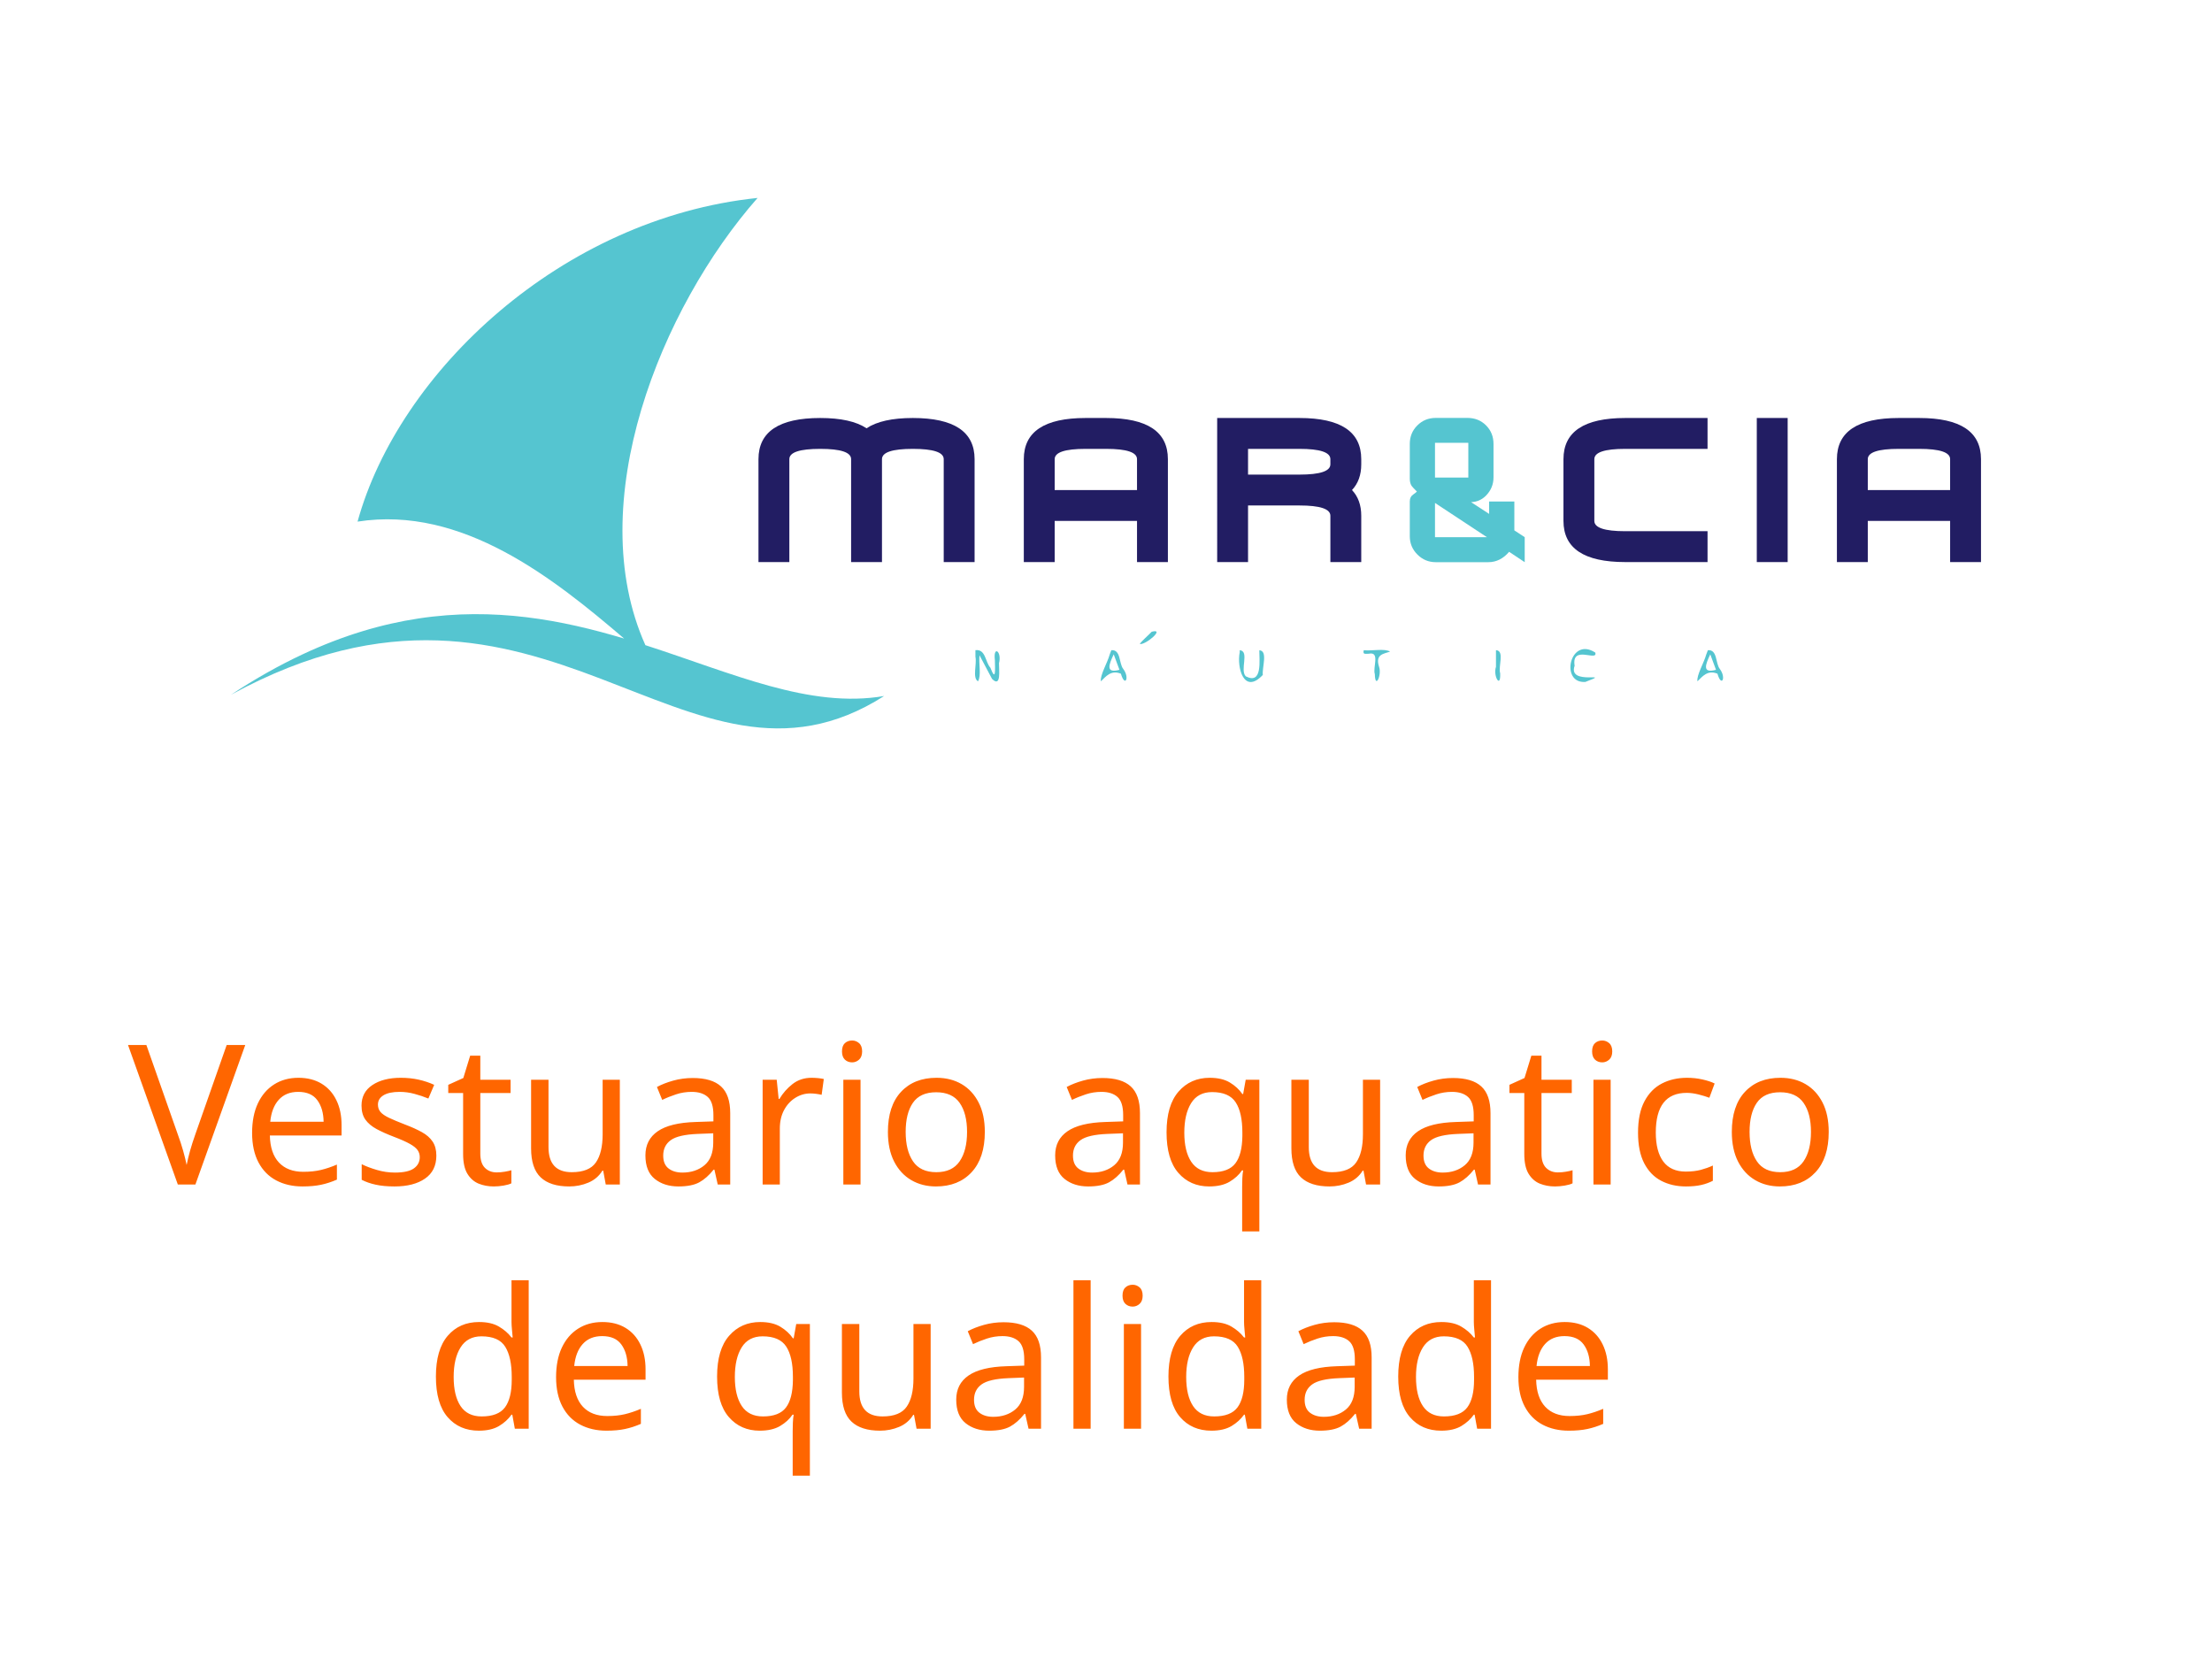
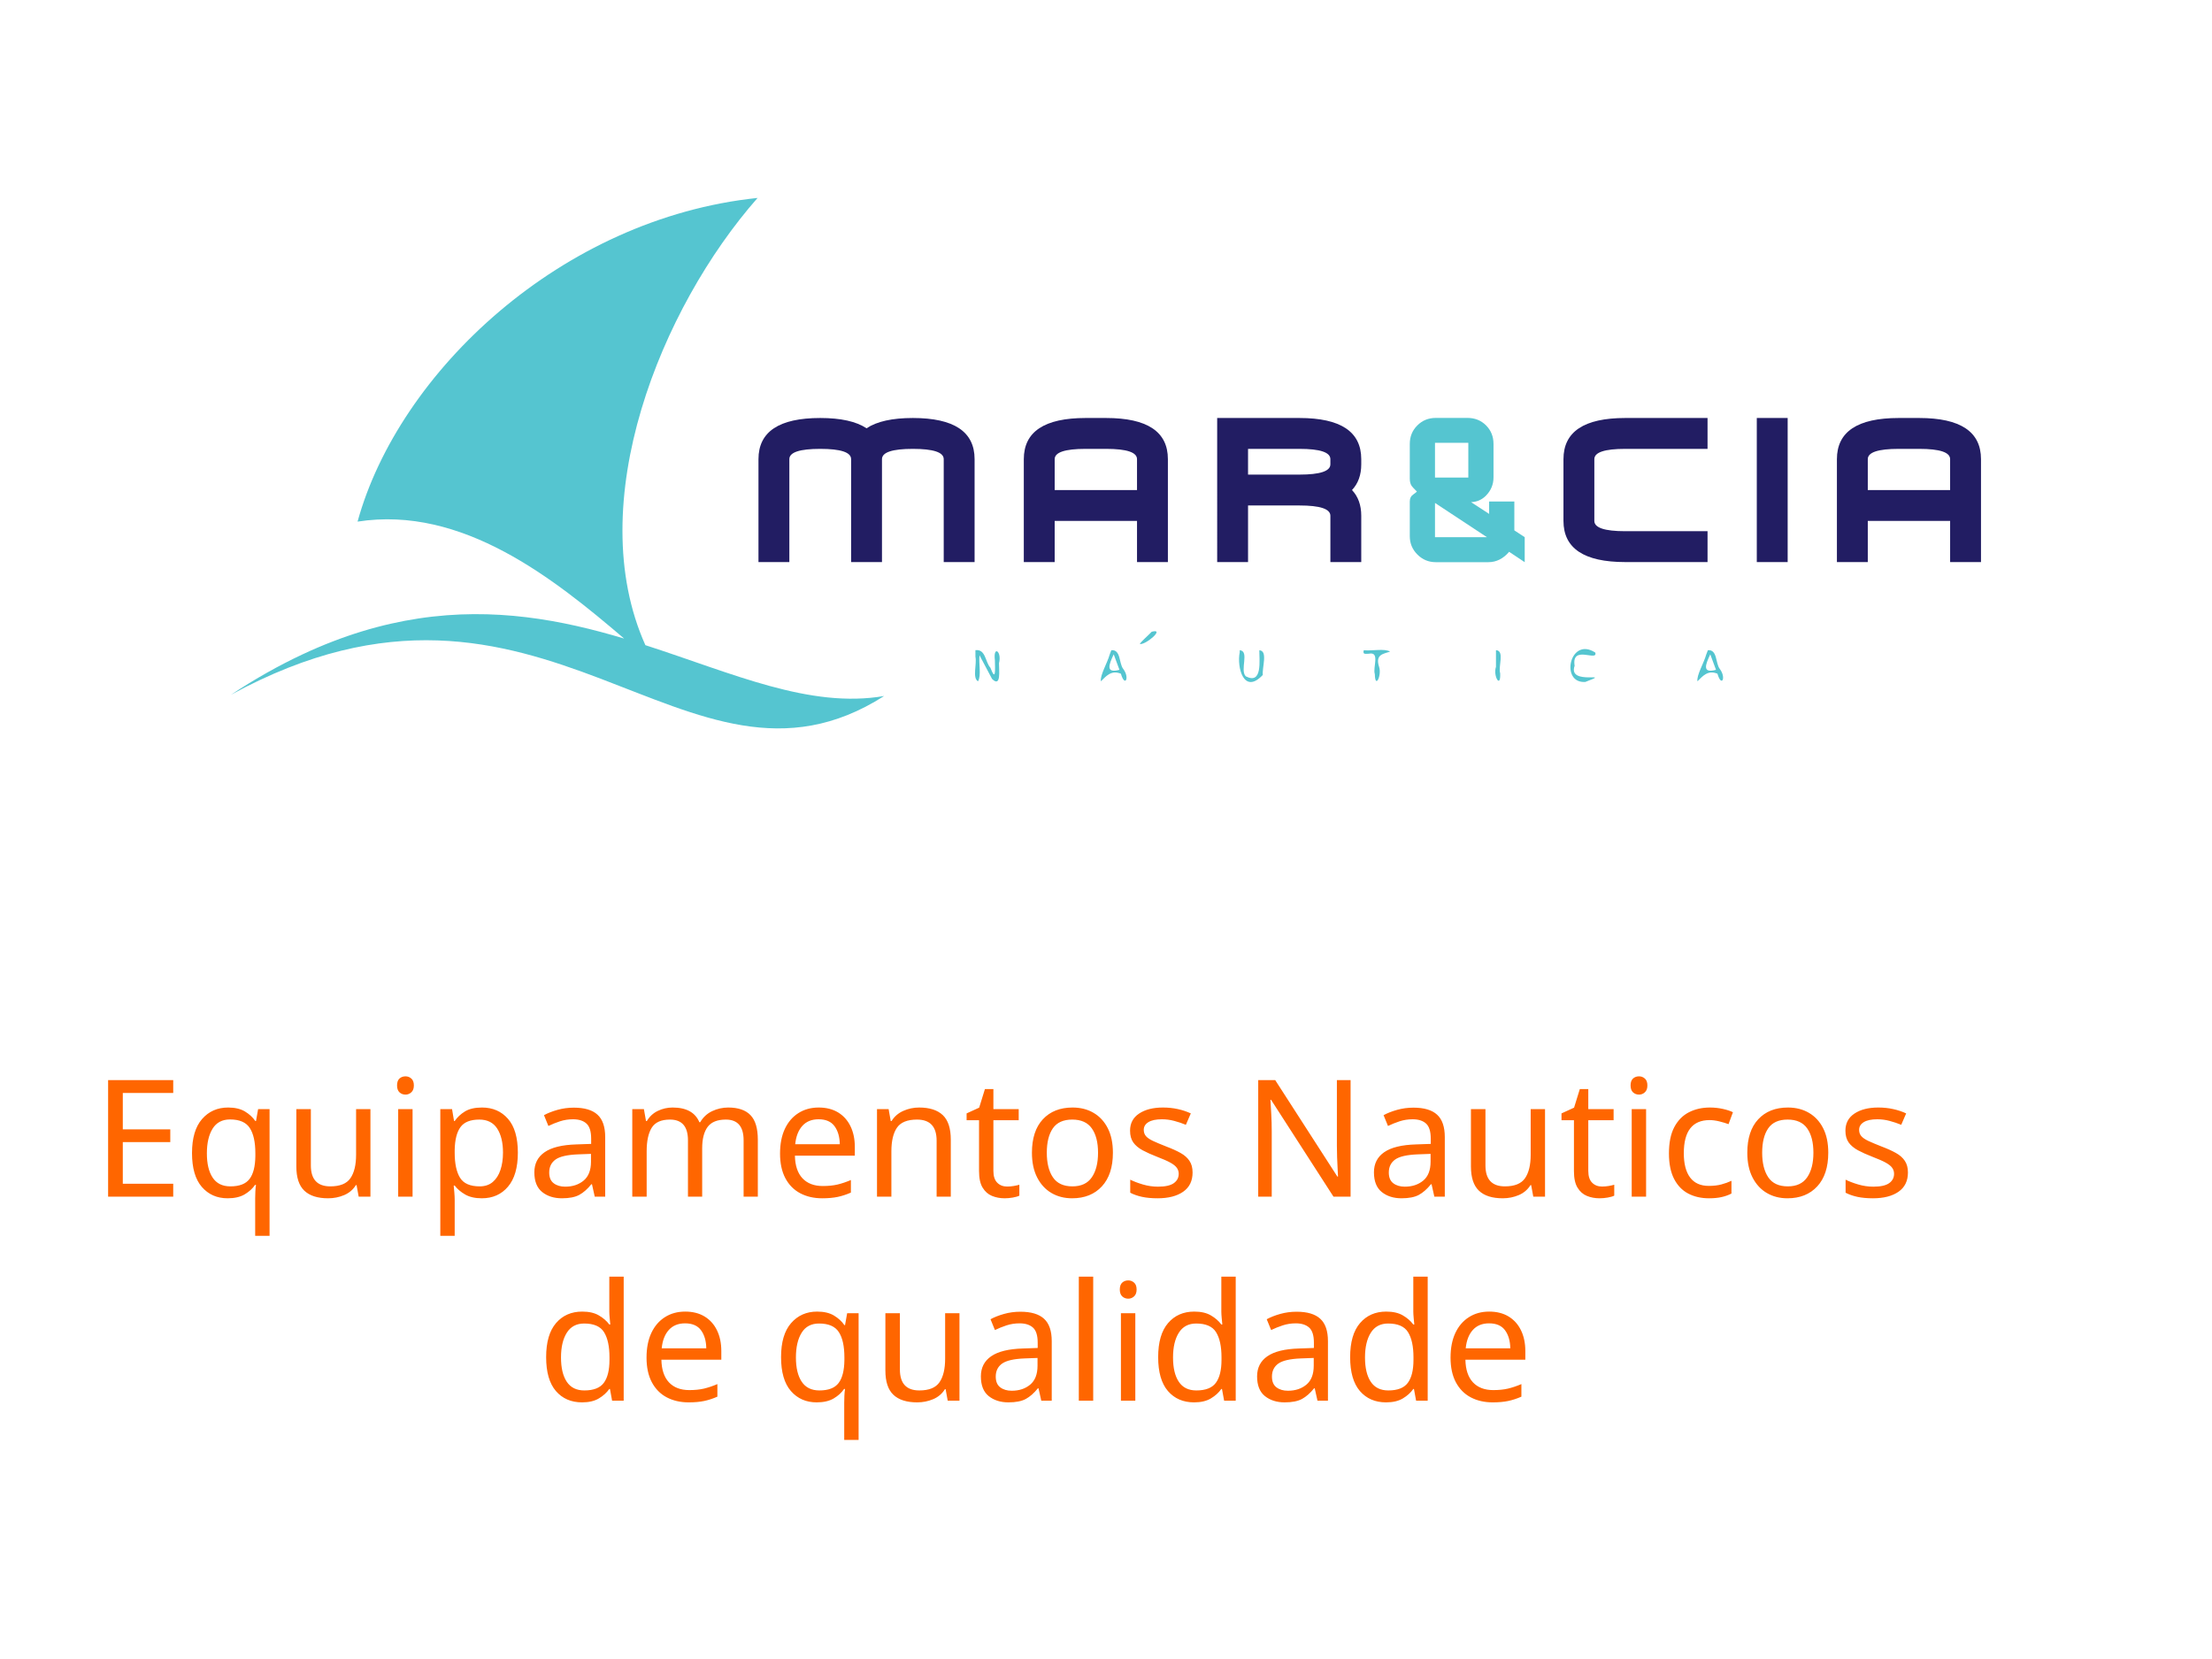
<svg xmlns="http://www.w3.org/2000/svg" width="800" height="600" version="1.1" viewBox="0 0 800 600" xml:space="preserve">
  <g transform="matrix(.80527 0 0 .80527 83.545 3.763)">
    <g transform="matrix(1.9805,0,0,-1.9805,-440.69,792.8)" fill="#221d63" font-size="47.796px" stroke-width=".673">
      <g transform="matrix(1,0,0,-1,586.69,275.2)" aria-label="A">
        <path d="m7.001-9.335v9.335h-7.001v-23.338q0-9.335 14.003-9.335h4.668q14.003 0 14.003 9.335v23.338h-7.001v-9.335zm7.001-16.337q-7.001 0-7.001 2.334v7.001h18.67v-7.001q0-2.334-7.001-2.334zm-25.171-7.001v32.673h-7.001v-32.673zm-36.839 0h18.67v7.001h-18.67q-7.001 0-7.001 2.334v14.003q0 2.334 7.001 2.334h18.67v7.001h-18.67q-14.003 0-14.003-9.335v-14.003q0-9.335 14.003-9.335zm-85.531 7.001v5.835h11.669q7.001 0 7.001-2.334v-1.167q0-2.334-7.001-2.334zm-7.001-7.001h18.67q14.003 0 14.003 9.335v1.167q0 3.617-2.1 5.835 2.1 2.217 2.1 5.835v10.502h-7.001v-10.502q0-2.334-7.001-2.334h-11.669v12.836h-7.001zm-36.849 23.338v9.335h-7.001v-23.338q0-9.335 14.003-9.335h4.668q14.003 0 14.003 9.335v23.338h-7.001v-9.335zm7.001-16.337q-7.001 0-7.001 2.334v7.001h18.67v-7.001q0-2.334-7.001-2.334zm-60.17 0q-7.001 0-7.001 2.334v23.338h-7.001v-23.338q0-9.335 14.003-9.335 7.001 0 10.502 2.334 3.501-2.334 10.502-2.334 14.003 0 14.003 9.335v23.338h-7.001v-23.338q0-2.334-7.001-2.334t-7.001 2.334v23.338h-7.001v-23.338q0-2.334-7.001-2.334z" stroke-width=".673" />
      </g>
    </g>
    <g fill="#55c5d0">
      <path d="m540.74 209.81h14.967v-15.606h-14.967zm0 11.4v15.372h23.314zm35.635 12.32 4.657 3.052v11.23l-6.993-4.657c-2.647 3.099-5.763 4.657-9.345 4.657h-23.595c-3.223 0-5.981-1.137-8.254-3.427-2.289-2.274-3.426-5.03-3.426-8.254v-15.559c0-1.433 0.545-2.508 1.651-3.239 0.67-0.452 1.183-0.872 1.542-1.231-1.339-1.339-2.134-2.196-2.368-2.554-0.545-0.825-0.825-1.901-0.825-3.239v-15.606c0-3.286 1.121-6.058 3.38-8.301 2.243-2.258 5.015-3.38 8.301-3.38h14.235c3.317 0 6.09 1.121 8.333 3.348 2.227 2.243 3.348 5.015 3.348 8.332v15.014c0 3.193-1.137 5.934-3.426 8.255-1.822 1.822-4.034 2.788-6.65 2.881l8.114 5.28v-5.56h11.322z" stroke-width="1.333" />
      <path d="m293.34 307.92c-33.411 5.748-67.944-10.163-107.23-22.835-28.602-63.825 6.962-151.55 50.389-200.86-88.137 9.175-161.16 78.199-179.66 145.37 47.169-7.347 88.32 25.742 119.72 52.52-27.931-8.36-58.311-14.176-92.37-9.014-16.475 2.498-33.811 7.564-52.146 16.153-10.354 4.851-21.029 10.826-32.046 18.096 141.14-77.069 203.85 57.678 293.33 0.573z" fill-rule="evenodd" stroke-width="1.333" />
      <g transform="matrix(1.9805,0,0,-1.9805,-440.69,792.8)" stroke-width=".673">
        <g transform="matrix(.96398 0 -.26596 -.96398 423.2 247.36)" aria-label="´">
          <path d="m4.966-12.496c3.077-0.879-0.695 3.286-2.029 2.869 0.328-0.76 1.421-1.968 2.029-2.869zm132.86 5.318c-0.454 2.344-0.767 4.56 2.355 3.645-0.785-1.215-1.57-2.43-2.355-3.645zm-0.829-0.976c2.238-0.18 2.607 3.104 4.033 4.428 2.129 2.063 1.601 4.41-0.259 1.103-2.571-0.94-3.353 0.648-4.211 1.792-0.632-1.439 0.341-4.324 0.331-6.323 0.035-0.334 0.071-0.668 0.106-1.001zm-26.333 0.564c1.268 2.23-6.194-1.922-4.005 3.105-0.395 4.806 9.73 1.199 3.579 3.797-5.905 0.461-6.677-10.824 0.426-6.902zm-23.52-0.564c2.132 0.108 1.531 3.805 2.494 5.448 1.189 3.752-1.554 0.614-1.413-1.529zm-31.1 0c2.002 0.238 4.724-0.47 6.29 0.341-1.4 0.531-3.372 0.626-1.618 3.558 1.226 1.961 0.569 5.407-0.52 1.723-0.961-1.53-0.165-5.369-2.734-4.788-0.821 0.014-1.413 0.237-1.417-0.834zm-29.182 0c2.436 0.224 1.263 4.656 3.119 6.147 4.567 2.063 2.088-3.883 1.499-6.124 2.096 0.096 1.736 4.048 2.42 5.806-3.174 4.746-6.647-1.836-6.904-5.343l-0.094-0.341zm-29.372 0.976c-0.454 2.344-0.767 4.56 2.355 3.645-0.785-1.215-1.57-2.43-2.355-3.645zm-0.829-0.976c2.238-0.18 2.607 3.104 4.033 4.428 2.129 2.063 1.601 4.41-0.259 1.103-2.571-0.94-3.353 0.648-4.211 1.792-0.632-1.439 0.341-4.324 0.331-6.323 0.035-0.334 0.071-0.668 0.106-1.001zm-31.973 0c2.359-0.309 3.073 2.82 4.659 4.125 2.248 3.426 1.237 0.496 0.58-1.744-1.452-3.612 1.104-2.124 1.15 0.683 0.392 1.497 2.191 5.861-0.602 3.709-1.498-1.859-2.997-3.718-4.495-5.577 0.303 1.933 1.778 4.76 1.337 6.127-1.601-0.792-1.341-4.029-2.205-5.789-0.141-0.512-0.282-1.024-0.424-1.536z" stroke-width=".673" />
        </g>
      </g>
    </g>
  </g>
  <text x="411.759" y="424.301" fill="#ff6600" font-family="sans-serif" font-size="57.764px" letter-spacing="0px" stroke-width="3.095" text-align="center" text-anchor="middle" word-spacing="0px" style="line-height:1.25" xml:space="preserve" />
-   <text x="396.998" y="428.39" fill="#ff6600" font-family="Amblas" font-size="70.667px" letter-spacing="0px" text-align="center" text-anchor="middle" word-spacing="0px" style="line-height:1.25" xml:space="preserve">
-     <tspan x="410.869" y="428.39">Vestuario aquatico </tspan>
-     <tspan x="396.998" y="516.723">de qualidade</tspan>
+   <text x="397.489" y="432.786" fill="#ff6600" font-family="Amblas" font-size="59.042px" letter-spacing="0px" text-align="center" text-anchor="middle" word-spacing="0px" style="line-height:1.25" xml:space="preserve">
+     <tspan x="409.078" y="432.786">Equipamentos Nauticos </tspan>
+     <tspan x="397.489" y="506.588">de qualidade</tspan>
  </text>
</svg>
